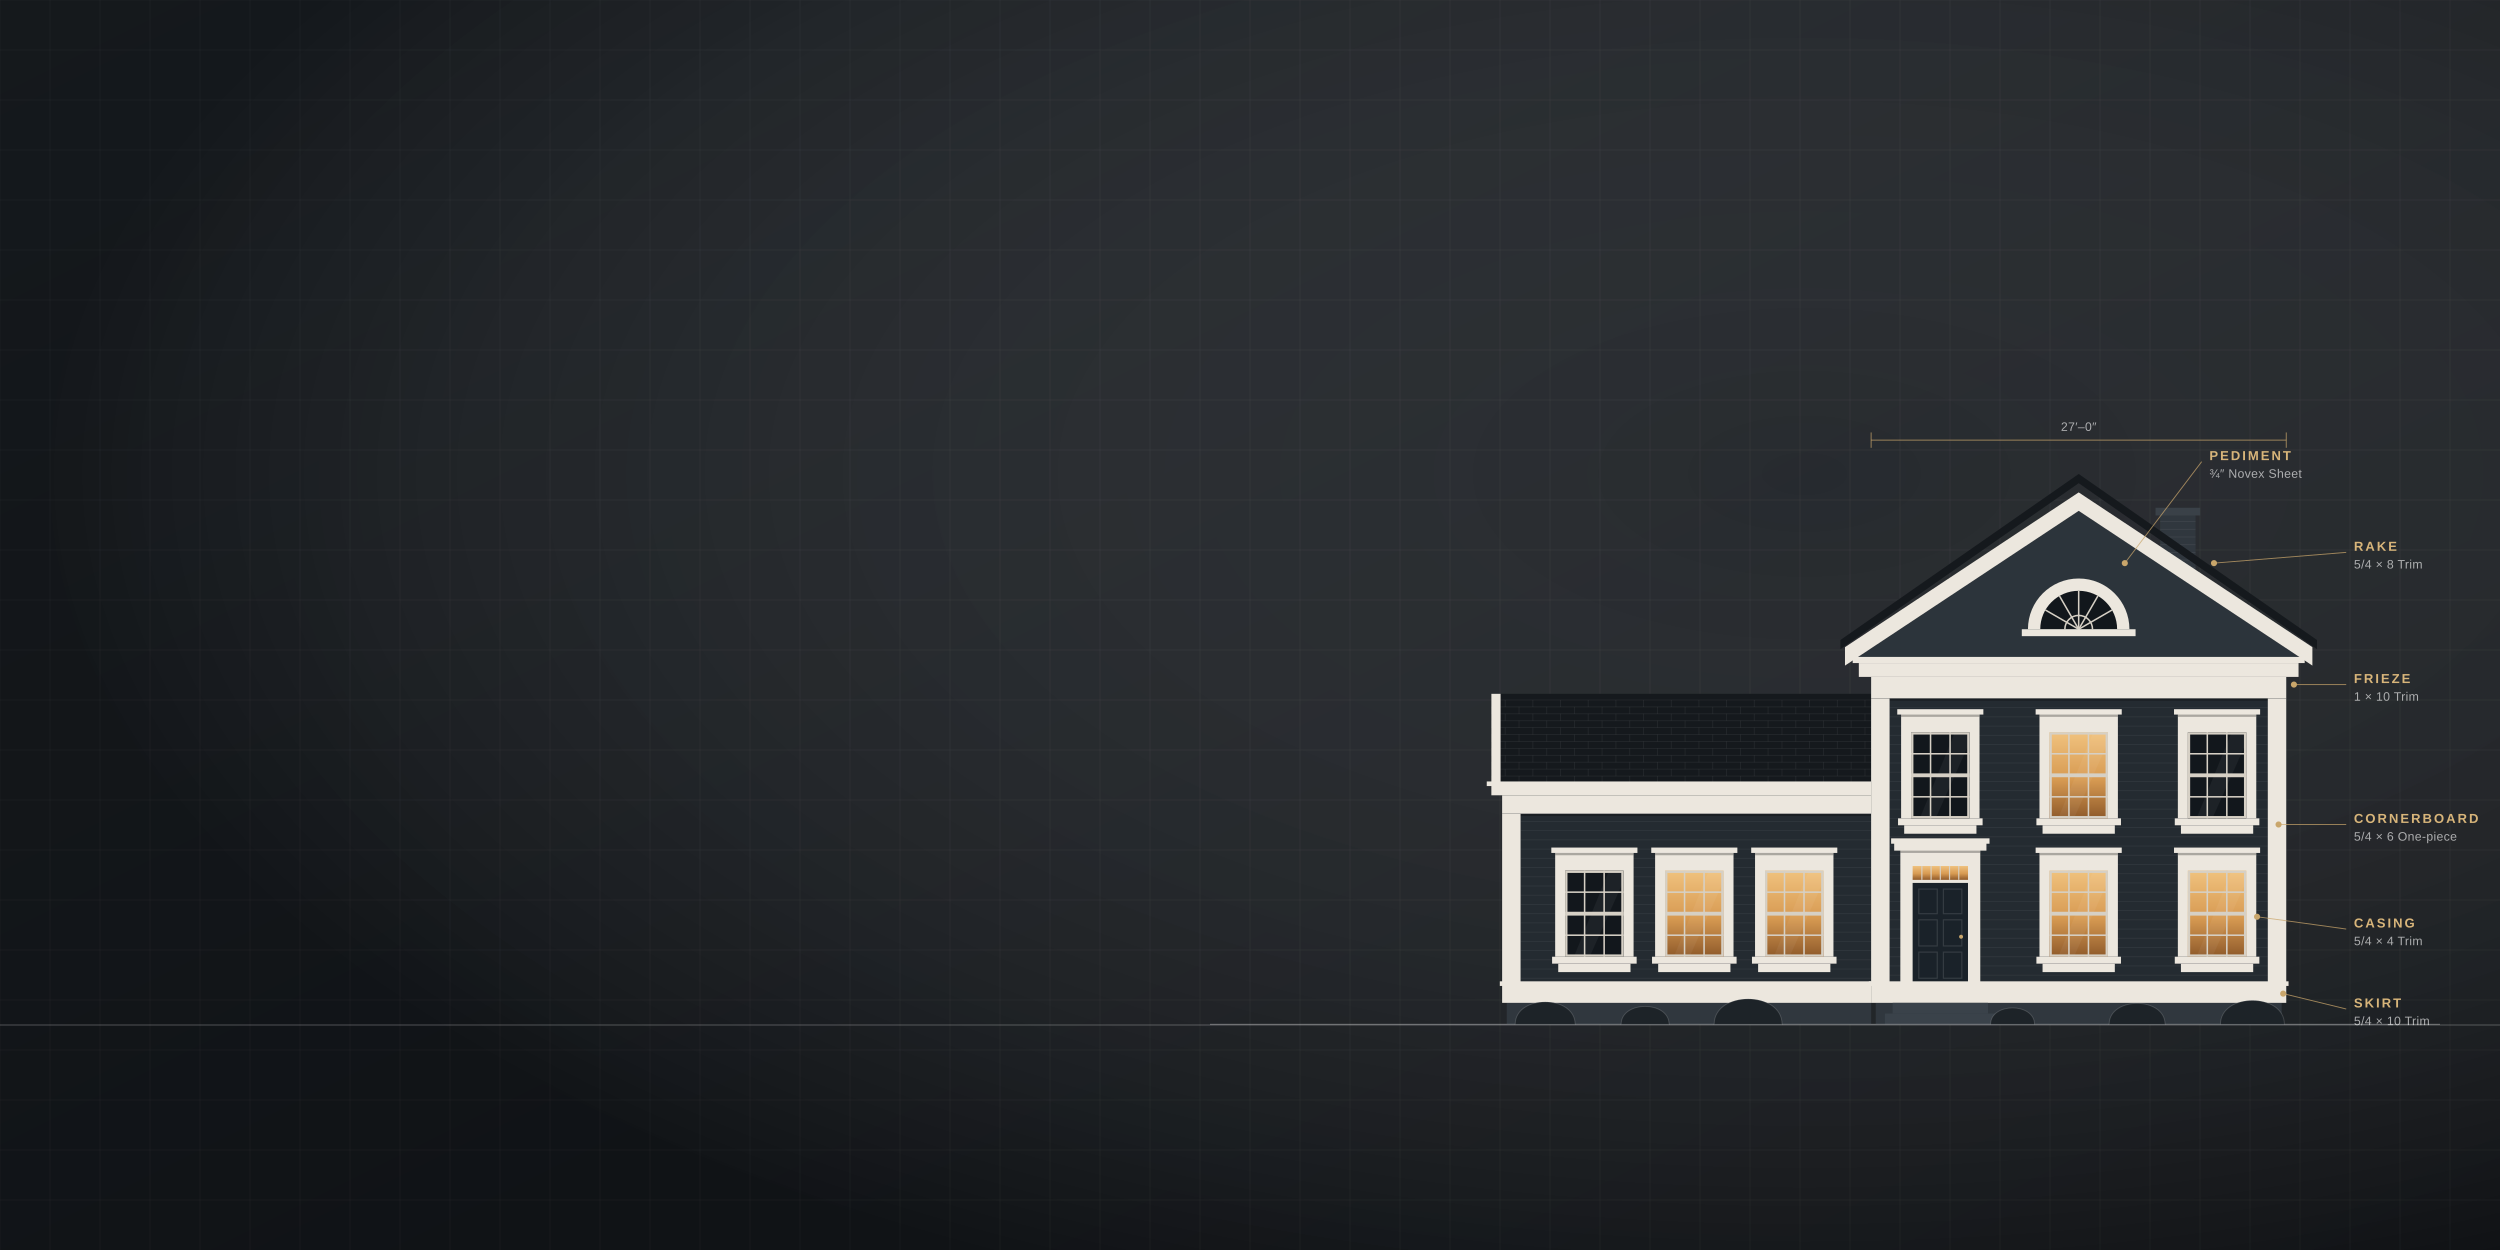
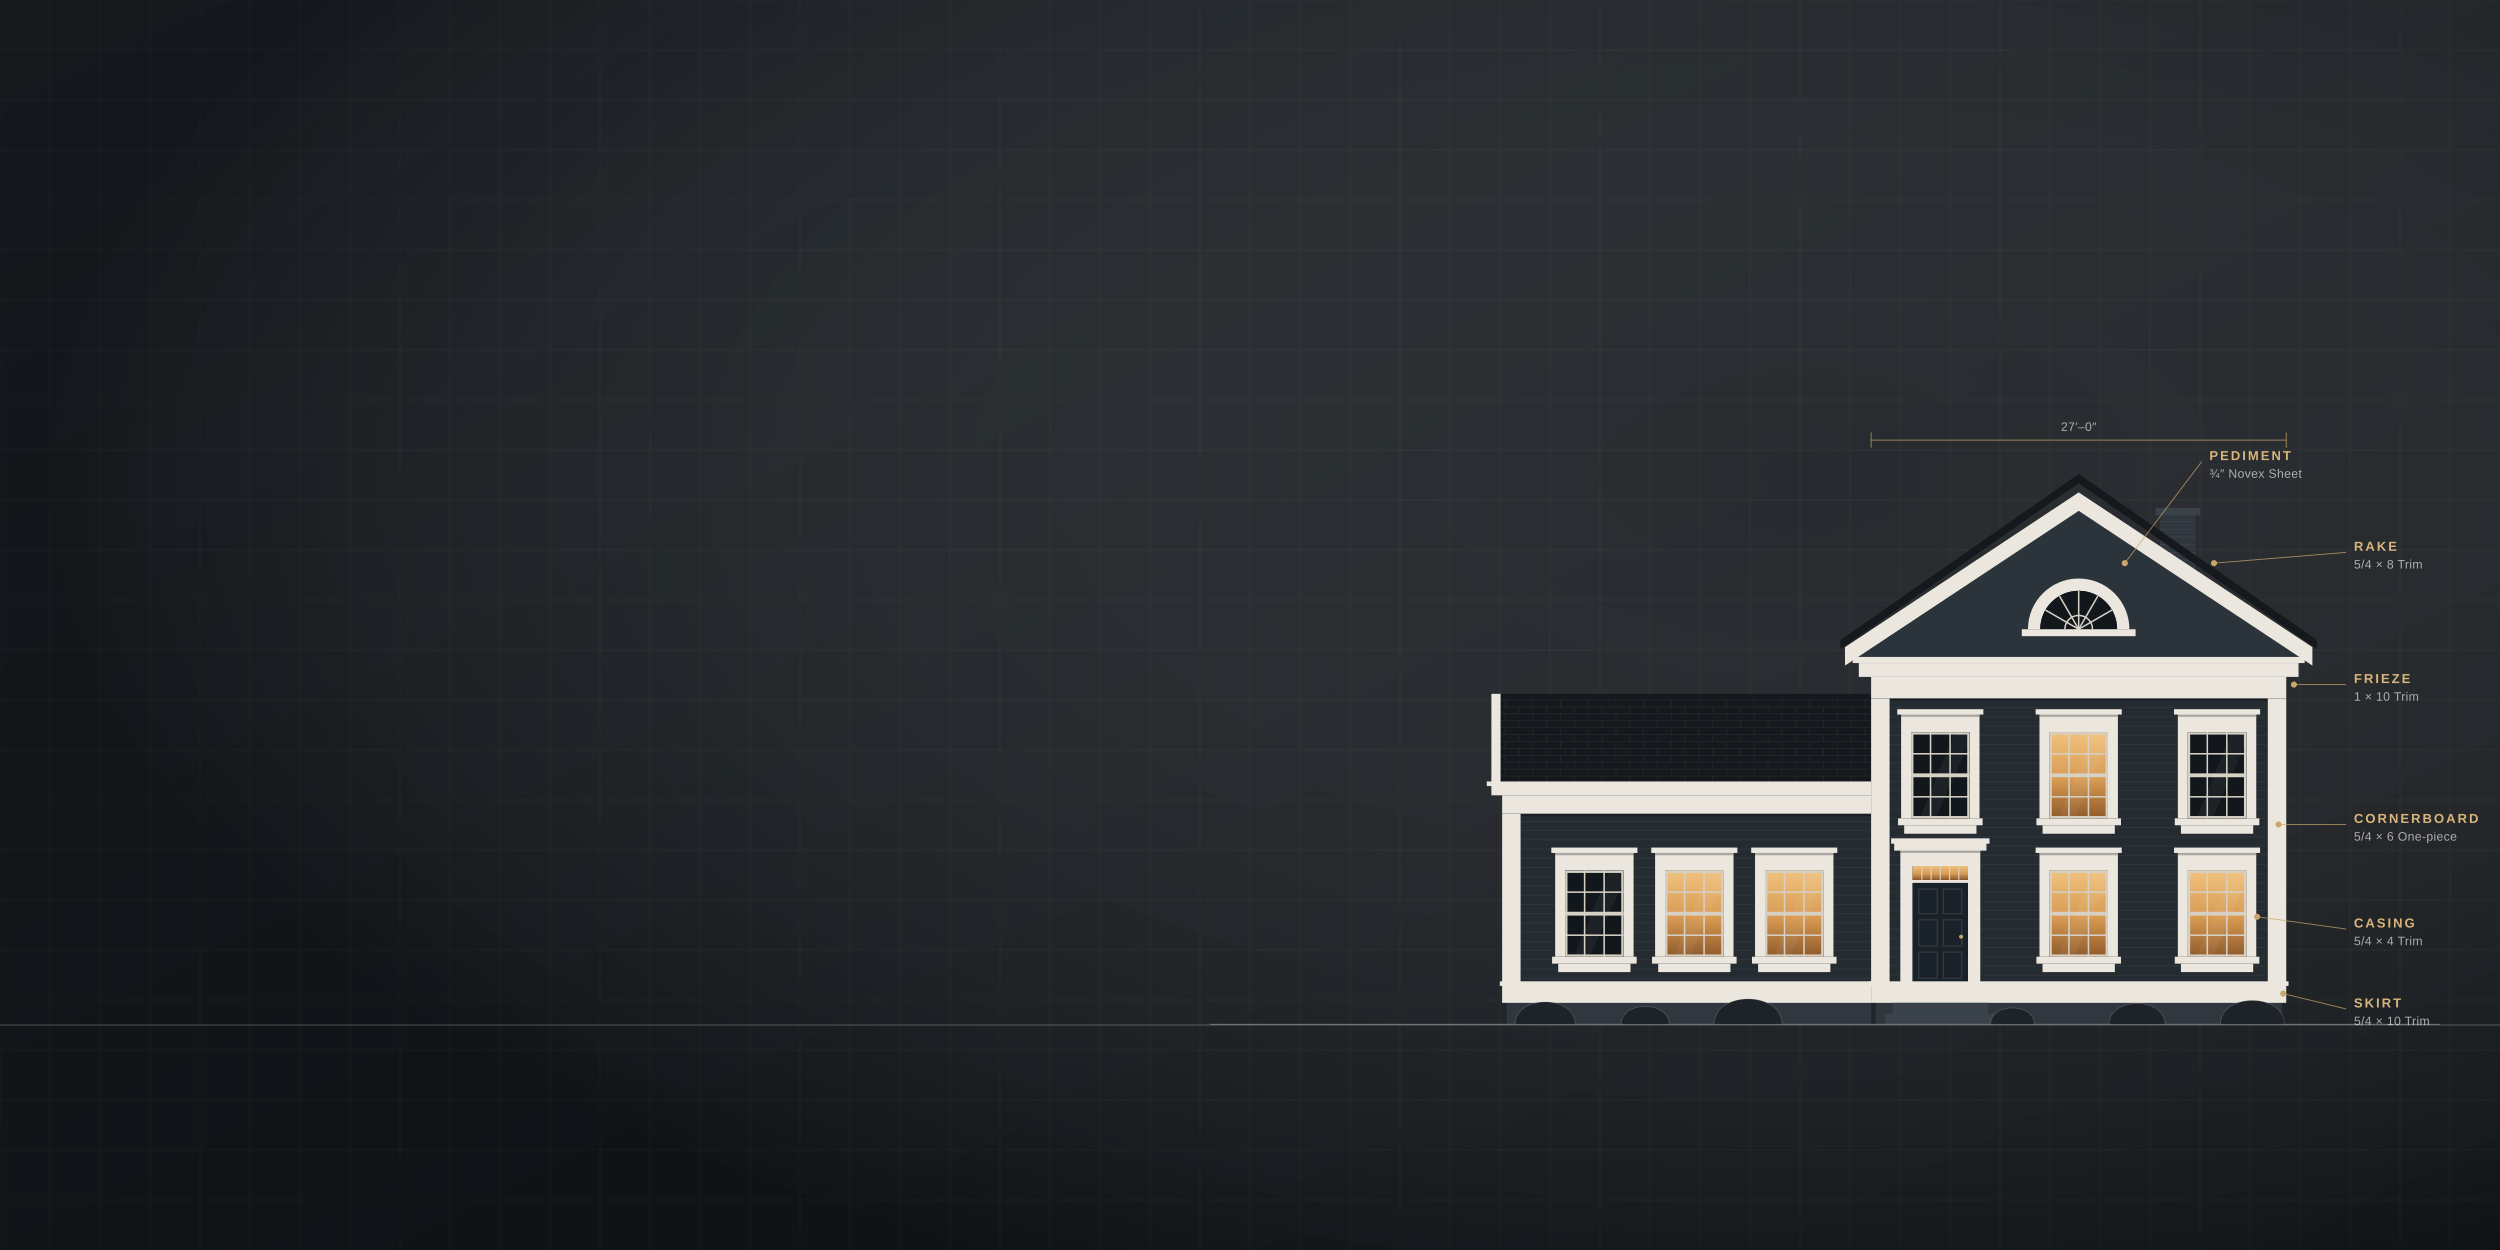
<svg xmlns="http://www.w3.org/2000/svg" width="2000" height="1000" viewBox="0 0 2000 1000" preserveAspectRatio="xMidYMid slice" role="img">
  <style>
.bg{fill:url(#bg)}
.gr{stroke:rgba(255,255,255,.035);stroke-width:1}
.w{fill:#242b31}
.sd{stroke:rgba(255,255,255,.06);stroke-width:1}
.t{fill:#ece7de}
.t-alt{fill:#3a4148}
.sh{fill:#2c343b}
+ .bare{fill:#1a1f24}
.sh-d{fill:rgba(0,0,0,.28)}
.gl{fill:#12171c}
.gl-w{fill:url(#warm)}
.rf-l{fill:rgba(255,255,255,.05)}
.mu{stroke:#d6d0c5}
.rf{fill:#15191d}
.rl{stroke:rgba(255,255,255,.07);stroke-width:1}
.fd{fill:#30373e}
.st{fill:#3a424a}
.dr{fill:#1a2229}
.dr-l{stroke:rgba(255,255,255,.12);stroke-width:1.5}
.brass{fill:#c9a66b}
.gnd{stroke:rgba(255,255,255,.28);stroke-width:1.5}
.shrub{fill:#1d2328;stroke:rgba(255,255,255,.16);stroke-width:1.2}
.tree{stroke:rgba(255,255,255,.09);stroke-width:1.4}
.an-dot{fill:#c9a66b}
.an-ln{stroke:rgba(201,166,107,.75);stroke-width:1.2;fill:none}
.an-t{fill:#d8b57a;font:600 17px 'Helvetica Neue',Arial,sans-serif;letter-spacing:2.6px}
.an-s{fill:rgba(255,255,255,.62);font:400 16px 'Helvetica Neue',Arial,sans-serif;letter-spacing:.4px}
</style>
  <defs>
    <linearGradient id="bg" x1="0" y1="0" x2="1" y2="1">
      <stop offset="0" stop-color="#1c2126" />
      <stop offset="1" stop-color="#121519" />
    </linearGradient>
    <linearGradient id="warm" x1="0" y1="0" x2="0" y2="1">
      <stop offset="0" stop-color="#f0c27e" />
      <stop offset=".55" stop-color="#d79a52" />
      <stop offset="1" stop-color="#8f5a2a" />
    </linearGradient>
    <radialGradient id="vig" cx=".72" cy=".38" r=".7">
      <stop offset="0" stop-color="#ffffff" stop-opacity=".07" />
      <stop offset="1" stop-color="#000" stop-opacity=".25" />
    </radialGradient>
  </defs>
  <rect x="0" y="0" width="2000" height="1000" class="bg" />
  <g>
    <line x1="0" y1="0" x2="0" y2="1000" class="gr" />
    <line x1="40" y1="0" x2="40" y2="1000" class="gr" />
    <line x1="80" y1="0" x2="80" y2="1000" class="gr" />
    <line x1="120" y1="0" x2="120" y2="1000" class="gr" />
    <line x1="160" y1="0" x2="160" y2="1000" class="gr" />
    <line x1="200" y1="0" x2="200" y2="1000" class="gr" />
    <line x1="240" y1="0" x2="240" y2="1000" class="gr" />
    <line x1="280" y1="0" x2="280" y2="1000" class="gr" />
    <line x1="320" y1="0" x2="320" y2="1000" class="gr" />
    <line x1="360" y1="0" x2="360" y2="1000" class="gr" />
    <line x1="400" y1="0" x2="400" y2="1000" class="gr" />
    <line x1="440" y1="0" x2="440" y2="1000" class="gr" />
    <line x1="480" y1="0" x2="480" y2="1000" class="gr" />
    <line x1="520" y1="0" x2="520" y2="1000" class="gr" />
    <line x1="560" y1="0" x2="560" y2="1000" class="gr" />
    <line x1="600" y1="0" x2="600" y2="1000" class="gr" />
    <line x1="640" y1="0" x2="640" y2="1000" class="gr" />
    <line x1="680" y1="0" x2="680" y2="1000" class="gr" />
    <line x1="720" y1="0" x2="720" y2="1000" class="gr" />
    <line x1="760" y1="0" x2="760" y2="1000" class="gr" />
    <line x1="800" y1="0" x2="800" y2="1000" class="gr" />
    <line x1="840" y1="0" x2="840" y2="1000" class="gr" />
    <line x1="880" y1="0" x2="880" y2="1000" class="gr" />
    <line x1="920" y1="0" x2="920" y2="1000" class="gr" />
    <line x1="960" y1="0" x2="960" y2="1000" class="gr" />
    <line x1="1000" y1="0" x2="1000" y2="1000" class="gr" />
    <line x1="1040" y1="0" x2="1040" y2="1000" class="gr" />
    <line x1="1080" y1="0" x2="1080" y2="1000" class="gr" />
    <line x1="1120" y1="0" x2="1120" y2="1000" class="gr" />
    <line x1="1160" y1="0" x2="1160" y2="1000" class="gr" />
    <line x1="1200" y1="0" x2="1200" y2="1000" class="gr" />
    <line x1="1240" y1="0" x2="1240" y2="1000" class="gr" />
    <line x1="1280" y1="0" x2="1280" y2="1000" class="gr" />
    <line x1="1320" y1="0" x2="1320" y2="1000" class="gr" />
    <line x1="1360" y1="0" x2="1360" y2="1000" class="gr" />
    <line x1="1400" y1="0" x2="1400" y2="1000" class="gr" />
    <line x1="1440" y1="0" x2="1440" y2="1000" class="gr" />
    <line x1="1480" y1="0" x2="1480" y2="1000" class="gr" />
    <line x1="1520" y1="0" x2="1520" y2="1000" class="gr" />
    <line x1="1560" y1="0" x2="1560" y2="1000" class="gr" />
    <line x1="1600" y1="0" x2="1600" y2="1000" class="gr" />
    <line x1="1640" y1="0" x2="1640" y2="1000" class="gr" />
    <line x1="1680" y1="0" x2="1680" y2="1000" class="gr" />
    <line x1="1720" y1="0" x2="1720" y2="1000" class="gr" />
    <line x1="1760" y1="0" x2="1760" y2="1000" class="gr" />
    <line x1="1800" y1="0" x2="1800" y2="1000" class="gr" />
    <line x1="1840" y1="0" x2="1840" y2="1000" class="gr" />
    <line x1="1880" y1="0" x2="1880" y2="1000" class="gr" />
    <line x1="1920" y1="0" x2="1920" y2="1000" class="gr" />
    <line x1="1960" y1="0" x2="1960" y2="1000" class="gr" />
    <line x1="0" y1="0" x2="2000" y2="0" class="gr" />
    <line x1="0" y1="40" x2="2000" y2="40" class="gr" />
    <line x1="0" y1="80" x2="2000" y2="80" class="gr" />
    <line x1="0" y1="120" x2="2000" y2="120" class="gr" />
    <line x1="0" y1="160" x2="2000" y2="160" class="gr" />
    <line x1="0" y1="200" x2="2000" y2="200" class="gr" />
    <line x1="0" y1="240" x2="2000" y2="240" class="gr" />
    <line x1="0" y1="280" x2="2000" y2="280" class="gr" />
    <line x1="0" y1="320" x2="2000" y2="320" class="gr" />
    <line x1="0" y1="360" x2="2000" y2="360" class="gr" />
    <line x1="0" y1="400" x2="2000" y2="400" class="gr" />
    <line x1="0" y1="440" x2="2000" y2="440" class="gr" />
    <line x1="0" y1="480" x2="2000" y2="480" class="gr" />
    <line x1="0" y1="520" x2="2000" y2="520" class="gr" />
    <line x1="0" y1="560" x2="2000" y2="560" class="gr" />
    <line x1="0" y1="600" x2="2000" y2="600" class="gr" />
    <line x1="0" y1="640" x2="2000" y2="640" class="gr" />
    <line x1="0" y1="680" x2="2000" y2="680" class="gr" />
    <line x1="0" y1="720" x2="2000" y2="720" class="gr" />
    <line x1="0" y1="760" x2="2000" y2="760" class="gr" />
    <line x1="0" y1="800" x2="2000" y2="800" class="gr" />
    <line x1="0" y1="840" x2="2000" y2="840" class="gr" />
    <line x1="0" y1="880" x2="2000" y2="880" class="gr" />
    <line x1="0" y1="920" x2="2000" y2="920" class="gr" />
    <line x1="0" y1="960" x2="2000" y2="960" class="gr" />
  </g>
  <rect x="0" y="0" width="2000" height="1000" fill="url(#vig)" />
  <line x1="0" y1="820" x2="2000" y2="820" class="gnd" stroke-opacity=".5" />
  <g transform="translate(968 266) scale(0.615)">
    <rect x="366" y="470" width="494" height="116" class="rf" />
    <line x1="366" y1="478" x2="860" y2="478" class="rl" />
    <line x1="384" y1="478" x2="384" y2="487" class="rl" />
    <line x1="420" y1="478" x2="420" y2="487" class="rl" />
    <line x1="456" y1="478" x2="456" y2="487" class="rl" />
    <line x1="492" y1="478" x2="492" y2="487" class="rl" />
    <line x1="528" y1="478" x2="528" y2="487" class="rl" />
    <line x1="564" y1="478" x2="564" y2="487" class="rl" />
    <line x1="600" y1="478" x2="600" y2="487" class="rl" />
    <line x1="636" y1="478" x2="636" y2="487" class="rl" />
    <line x1="672" y1="478" x2="672" y2="487" class="rl" />
    <line x1="708" y1="478" x2="708" y2="487" class="rl" />
    <line x1="744" y1="478" x2="744" y2="487" class="rl" />
    <line x1="780" y1="478" x2="780" y2="487" class="rl" />
    <line x1="816" y1="478" x2="816" y2="487" class="rl" />
    <line x1="852" y1="478" x2="852" y2="487" class="rl" />
    <line x1="366" y1="487" x2="860" y2="487" class="rl" />
    <line x1="366" y1="487" x2="366" y2="496" class="rl" />
    <line x1="402" y1="487" x2="402" y2="496" class="rl" />
    <line x1="438" y1="487" x2="438" y2="496" class="rl" />
    <line x1="474" y1="487" x2="474" y2="496" class="rl" />
    <line x1="510" y1="487" x2="510" y2="496" class="rl" />
    <line x1="546" y1="487" x2="546" y2="496" class="rl" />
    <line x1="582" y1="487" x2="582" y2="496" class="rl" />
    <line x1="618" y1="487" x2="618" y2="496" class="rl" />
    <line x1="654" y1="487" x2="654" y2="496" class="rl" />
    <line x1="690" y1="487" x2="690" y2="496" class="rl" />
    <line x1="726" y1="487" x2="726" y2="496" class="rl" />
    <line x1="762" y1="487" x2="762" y2="496" class="rl" />
    <line x1="798" y1="487" x2="798" y2="496" class="rl" />
    <line x1="834" y1="487" x2="834" y2="496" class="rl" />
    <line x1="366" y1="496" x2="860" y2="496" class="rl" />
    <line x1="384" y1="496" x2="384" y2="505" class="rl" />
    <line x1="420" y1="496" x2="420" y2="505" class="rl" />
    <line x1="456" y1="496" x2="456" y2="505" class="rl" />
    <line x1="492" y1="496" x2="492" y2="505" class="rl" />
    <line x1="528" y1="496" x2="528" y2="505" class="rl" />
    <line x1="564" y1="496" x2="564" y2="505" class="rl" />
    <line x1="600" y1="496" x2="600" y2="505" class="rl" />
    <line x1="636" y1="496" x2="636" y2="505" class="rl" />
    <line x1="672" y1="496" x2="672" y2="505" class="rl" />
    <line x1="708" y1="496" x2="708" y2="505" class="rl" />
    <line x1="744" y1="496" x2="744" y2="505" class="rl" />
    <line x1="780" y1="496" x2="780" y2="505" class="rl" />
    <line x1="816" y1="496" x2="816" y2="505" class="rl" />
    <line x1="852" y1="496" x2="852" y2="505" class="rl" />
    <line x1="366" y1="505" x2="860" y2="505" class="rl" />
    <line x1="366" y1="505" x2="366" y2="514" class="rl" />
    <line x1="402" y1="505" x2="402" y2="514" class="rl" />
    <line x1="438" y1="505" x2="438" y2="514" class="rl" />
    <line x1="474" y1="505" x2="474" y2="514" class="rl" />
    <line x1="510" y1="505" x2="510" y2="514" class="rl" />
    <line x1="546" y1="505" x2="546" y2="514" class="rl" />
    <line x1="582" y1="505" x2="582" y2="514" class="rl" />
    <line x1="618" y1="505" x2="618" y2="514" class="rl" />
    <line x1="654" y1="505" x2="654" y2="514" class="rl" />
    <line x1="690" y1="505" x2="690" y2="514" class="rl" />
    <line x1="726" y1="505" x2="726" y2="514" class="rl" />
    <line x1="762" y1="505" x2="762" y2="514" class="rl" />
    <line x1="798" y1="505" x2="798" y2="514" class="rl" />
    <line x1="834" y1="505" x2="834" y2="514" class="rl" />
    <line x1="366" y1="514" x2="860" y2="514" class="rl" />
    <line x1="384" y1="514" x2="384" y2="523" class="rl" />
    <line x1="420" y1="514" x2="420" y2="523" class="rl" />
    <line x1="456" y1="514" x2="456" y2="523" class="rl" />
    <line x1="492" y1="514" x2="492" y2="523" class="rl" />
    <line x1="528" y1="514" x2="528" y2="523" class="rl" />
    <line x1="564" y1="514" x2="564" y2="523" class="rl" />
    <line x1="600" y1="514" x2="600" y2="523" class="rl" />
    <line x1="636" y1="514" x2="636" y2="523" class="rl" />
    <line x1="672" y1="514" x2="672" y2="523" class="rl" />
    <line x1="708" y1="514" x2="708" y2="523" class="rl" />
    <line x1="744" y1="514" x2="744" y2="523" class="rl" />
    <line x1="780" y1="514" x2="780" y2="523" class="rl" />
    <line x1="816" y1="514" x2="816" y2="523" class="rl" />
    <line x1="852" y1="514" x2="852" y2="523" class="rl" />
    <line x1="366" y1="523" x2="860" y2="523" class="rl" />
    <line x1="366" y1="523" x2="366" y2="532" class="rl" />
    <line x1="402" y1="523" x2="402" y2="532" class="rl" />
    <line x1="438" y1="523" x2="438" y2="532" class="rl" />
    <line x1="474" y1="523" x2="474" y2="532" class="rl" />
    <line x1="510" y1="523" x2="510" y2="532" class="rl" />
    <line x1="546" y1="523" x2="546" y2="532" class="rl" />
    <line x1="582" y1="523" x2="582" y2="532" class="rl" />
    <line x1="618" y1="523" x2="618" y2="532" class="rl" />
    <line x1="654" y1="523" x2="654" y2="532" class="rl" />
    <line x1="690" y1="523" x2="690" y2="532" class="rl" />
    <line x1="726" y1="523" x2="726" y2="532" class="rl" />
    <line x1="762" y1="523" x2="762" y2="532" class="rl" />
    <line x1="798" y1="523" x2="798" y2="532" class="rl" />
    <line x1="834" y1="523" x2="834" y2="532" class="rl" />
    <line x1="366" y1="532" x2="860" y2="532" class="rl" />
    <line x1="384" y1="532" x2="384" y2="541" class="rl" />
    <line x1="420" y1="532" x2="420" y2="541" class="rl" />
    <line x1="456" y1="532" x2="456" y2="541" class="rl" />
    <line x1="492" y1="532" x2="492" y2="541" class="rl" />
    <line x1="528" y1="532" x2="528" y2="541" class="rl" />
    <line x1="564" y1="532" x2="564" y2="541" class="rl" />
    <line x1="600" y1="532" x2="600" y2="541" class="rl" />
    <line x1="636" y1="532" x2="636" y2="541" class="rl" />
    <line x1="672" y1="532" x2="672" y2="541" class="rl" />
    <line x1="708" y1="532" x2="708" y2="541" class="rl" />
    <line x1="744" y1="532" x2="744" y2="541" class="rl" />
    <line x1="780" y1="532" x2="780" y2="541" class="rl" />
    <line x1="816" y1="532" x2="816" y2="541" class="rl" />
    <line x1="852" y1="532" x2="852" y2="541" class="rl" />
    <line x1="366" y1="541" x2="860" y2="541" class="rl" />
    <line x1="366" y1="541" x2="366" y2="550" class="rl" />
    <line x1="402" y1="541" x2="402" y2="550" class="rl" />
    <line x1="438" y1="541" x2="438" y2="550" class="rl" />
    <line x1="474" y1="541" x2="474" y2="550" class="rl" />
    <line x1="510" y1="541" x2="510" y2="550" class="rl" />
    <line x1="546" y1="541" x2="546" y2="550" class="rl" />
    <line x1="582" y1="541" x2="582" y2="550" class="rl" />
    <line x1="618" y1="541" x2="618" y2="550" class="rl" />
    <line x1="654" y1="541" x2="654" y2="550" class="rl" />
    <line x1="690" y1="541" x2="690" y2="550" class="rl" />
    <line x1="726" y1="541" x2="726" y2="550" class="rl" />
    <line x1="762" y1="541" x2="762" y2="550" class="rl" />
    <line x1="798" y1="541" x2="798" y2="550" class="rl" />
    <line x1="834" y1="541" x2="834" y2="550" class="rl" />
    <line x1="366" y1="550" x2="860" y2="550" class="rl" />
    <line x1="384" y1="550" x2="384" y2="559" class="rl" />
    <line x1="420" y1="550" x2="420" y2="559" class="rl" />
    <line x1="456" y1="550" x2="456" y2="559" class="rl" />
    <line x1="492" y1="550" x2="492" y2="559" class="rl" />
    <line x1="528" y1="550" x2="528" y2="559" class="rl" />
    <line x1="564" y1="550" x2="564" y2="559" class="rl" />
    <line x1="600" y1="550" x2="600" y2="559" class="rl" />
    <line x1="636" y1="550" x2="636" y2="559" class="rl" />
    <line x1="672" y1="550" x2="672" y2="559" class="rl" />
    <line x1="708" y1="550" x2="708" y2="559" class="rl" />
    <line x1="744" y1="550" x2="744" y2="559" class="rl" />
    <line x1="780" y1="550" x2="780" y2="559" class="rl" />
    <line x1="816" y1="550" x2="816" y2="559" class="rl" />
    <line x1="852" y1="550" x2="852" y2="559" class="rl" />
    <line x1="366" y1="559" x2="860" y2="559" class="rl" />
    <line x1="366" y1="559" x2="366" y2="568" class="rl" />
    <line x1="402" y1="559" x2="402" y2="568" class="rl" />
    <line x1="438" y1="559" x2="438" y2="568" class="rl" />
    <line x1="474" y1="559" x2="474" y2="568" class="rl" />
    <line x1="510" y1="559" x2="510" y2="568" class="rl" />
    <line x1="546" y1="559" x2="546" y2="568" class="rl" />
    <line x1="582" y1="559" x2="582" y2="568" class="rl" />
    <line x1="618" y1="559" x2="618" y2="568" class="rl" />
    <line x1="654" y1="559" x2="654" y2="568" class="rl" />
    <line x1="690" y1="559" x2="690" y2="568" class="rl" />
    <line x1="726" y1="559" x2="726" y2="568" class="rl" />
    <line x1="762" y1="559" x2="762" y2="568" class="rl" />
    <line x1="798" y1="559" x2="798" y2="568" class="rl" />
    <line x1="834" y1="559" x2="834" y2="568" class="rl" />
    <line x1="366" y1="568" x2="860" y2="568" class="rl" />
    <line x1="384" y1="568" x2="384" y2="577" class="rl" />
    <line x1="420" y1="568" x2="420" y2="577" class="rl" />
    <line x1="456" y1="568" x2="456" y2="577" class="rl" />
    <line x1="492" y1="568" x2="492" y2="577" class="rl" />
    <line x1="528" y1="568" x2="528" y2="577" class="rl" />
    <line x1="564" y1="568" x2="564" y2="577" class="rl" />
    <line x1="600" y1="568" x2="600" y2="577" class="rl" />
    <line x1="636" y1="568" x2="636" y2="577" class="rl" />
    <line x1="672" y1="568" x2="672" y2="577" class="rl" />
    <line x1="708" y1="568" x2="708" y2="577" class="rl" />
    <line x1="744" y1="568" x2="744" y2="577" class="rl" />
    <line x1="780" y1="568" x2="780" y2="577" class="rl" />
    <line x1="816" y1="568" x2="816" y2="577" class="rl" />
    <line x1="852" y1="568" x2="852" y2="577" class="rl" />
    <line x1="366" y1="577" x2="860" y2="577" class="rl" />
    <line x1="366" y1="577" x2="366" y2="586" class="rl" />
    <line x1="402" y1="577" x2="402" y2="586" class="rl" />
    <line x1="438" y1="577" x2="438" y2="586" class="rl" />
    <line x1="474" y1="577" x2="474" y2="586" class="rl" />
    <line x1="510" y1="577" x2="510" y2="586" class="rl" />
    <line x1="546" y1="577" x2="546" y2="586" class="rl" />
    <line x1="582" y1="577" x2="582" y2="586" class="rl" />
    <line x1="618" y1="577" x2="618" y2="586" class="rl" />
    <line x1="654" y1="577" x2="654" y2="586" class="rl" />
    <line x1="690" y1="577" x2="690" y2="586" class="rl" />
    <line x1="726" y1="577" x2="726" y2="586" class="rl" />
    <line x1="762" y1="577" x2="762" y2="586" class="rl" />
    <line x1="798" y1="577" x2="798" y2="586" class="rl" />
    <line x1="834" y1="577" x2="834" y2="586" class="rl" />
    <rect x="366" y="470" width="12" height="118" class="t" data-part="rake" />
    <rect x="380" y="600" width="480" height="248" class="w" />
    <line x1="404" y1="636" x2="860" y2="636" class="sd" />
    <line x1="404" y1="648" x2="860" y2="648" class="sd" />
    <line x1="404" y1="660" x2="860" y2="660" class="sd" />
    <line x1="404" y1="672" x2="860" y2="672" class="sd" />
    <line x1="404" y1="684" x2="860" y2="684" class="sd" />
    <line x1="404" y1="696" x2="860" y2="696" class="sd" />
    <line x1="404" y1="708" x2="860" y2="708" class="sd" />
    <line x1="404" y1="720" x2="860" y2="720" class="sd" />
    <line x1="404" y1="732" x2="860" y2="732" class="sd" />
    <line x1="404" y1="744" x2="860" y2="744" class="sd" />
    <line x1="404" y1="756" x2="860" y2="756" class="sd" />
    <line x1="404" y1="768" x2="860" y2="768" class="sd" />
    <line x1="404" y1="780" x2="860" y2="780" class="sd" />
    <line x1="404" y1="792" x2="860" y2="792" class="sd" />
    <line x1="404" y1="804" x2="860" y2="804" class="sd" />
    <line x1="404" y1="816" x2="860" y2="816" class="sd" />
    <line x1="404" y1="828" x2="860" y2="828" class="sd" />
    <line x1="404" y1="840" x2="860" y2="840" class="sd" />
    <rect x="360" y="584" width="500" height="6" class="t" data-part="frieze" />
    <rect x="366" y="589" width="494" height="13" class="t" data-part="frieze" />
    <rect x="380" y="602" width="480" height="24" class="t" data-part="frieze" />
    <rect x="380" y="626" width="480" height="3" class="sh-d" />
    <rect x="380" y="626" width="24" height="222" class="t" data-part="corners" />
-     <rect x="449" y="676" width="102" height="136" class="t" data-part="casings" />
+     <path d="M449.0,676h102v136h-102Z M462.0,700v112h76v-112Z" class="t" fill-rule="evenodd" data-part="casings" />
    <rect x="444" y="670" width="112" height="7" class="t" data-part="casings" />
    <rect x="445" y="812" width="110" height="9" class="t" data-part="casings" />
    <rect x="453" y="821" width="94" height="11" class="t" data-part="casings" />
    <rect x="449" y="677" width="102" height="3" class="sh-d" />
    <rect x="462" y="700" width="76" height="112" class="gl" />
    <polygon points="473.4,812 519,700 538,700 538,713.4 493.9,812" class="rf-l" />
    <rect x="463.5" y="701.5" width="73" height="109" class="mu" fill="none" stroke-width="3" />
    <line x1="462" y1="756" x2="538" y2="756" class="mu" stroke-width="5" />
    <line x1="487.3" y1="700" x2="487.3" y2="812" class="mu" stroke-width="2" />
    <line x1="512.7" y1="700" x2="512.7" y2="812" class="mu" stroke-width="2" />
    <line x1="462" y1="728" x2="538" y2="728" class="mu" stroke-width="2" />
    <line x1="462" y1="784" x2="538" y2="784" class="mu" stroke-width="2" />
-     <rect x="579" y="676" width="102" height="136" class="t" data-part="casings" />
+     <path d="M579.0,676h102v136h-102Z M592.0,700v112h76v-112Z" class="t" fill-rule="evenodd" data-part="casings" />
    <rect x="574" y="670" width="112" height="7" class="t" data-part="casings" />
    <rect x="575" y="812" width="110" height="9" class="t" data-part="casings" />
    <rect x="583" y="821" width="94" height="11" class="t" data-part="casings" />
    <rect x="579" y="677" width="102" height="3" class="sh-d" />
    <rect x="592" y="700" width="76" height="112" class="gl-w" />
    <polygon points="603.4,812 649,700 668,700 668,713.4 623.9,812" class="rf-l" />
    <rect x="593.5" y="701.5" width="73" height="109" class="mu" fill="none" stroke-width="3" />
    <line x1="592" y1="756" x2="668" y2="756" class="mu" stroke-width="5" />
    <line x1="617.3" y1="700" x2="617.3" y2="812" class="mu" stroke-width="2" />
    <line x1="642.7" y1="700" x2="642.7" y2="812" class="mu" stroke-width="2" />
    <line x1="592" y1="728" x2="668" y2="728" class="mu" stroke-width="2" />
    <line x1="592" y1="784" x2="668" y2="784" class="mu" stroke-width="2" />
-     <rect x="709" y="676" width="102" height="136" class="t" data-part="casings" />
+     <path d="M709.0,676h102v136h-102Z M722.0,700v112h76v-112Z" class="t" fill-rule="evenodd" data-part="casings" />
    <rect x="704" y="670" width="112" height="7" class="t" data-part="casings" />
    <rect x="705" y="812" width="110" height="9" class="t" data-part="casings" />
    <rect x="713" y="821" width="94" height="11" class="t" data-part="casings" />
    <rect x="709" y="677" width="102" height="3" class="sh-d" />
    <rect x="722" y="700" width="76" height="112" class="gl-w" />
    <polygon points="733.4,812 779,700 798,700 798,713.4 753.9,812" class="rf-l" />
    <rect x="723.5" y="701.5" width="73" height="109" class="mu" fill="none" stroke-width="3" />
    <line x1="722" y1="756" x2="798" y2="756" class="mu" stroke-width="5" />
    <line x1="747.3" y1="700" x2="747.3" y2="812" class="mu" stroke-width="2" />
    <line x1="772.7" y1="700" x2="772.7" y2="812" class="mu" stroke-width="2" />
    <line x1="722" y1="728" x2="798" y2="728" class="mu" stroke-width="2" />
    <line x1="722" y1="784" x2="798" y2="784" class="mu" stroke-width="2" />
    <rect x="386" y="872" width="474" height="28" class="fd" />
    <rect x="380" y="848" width="480" height="24" class="t" data-part="skirt" />
    <rect x="377" y="844" width="483" height="6" class="t" data-part="skirt" />
    <rect x="1236" y="236" width="46" height="90" class="fd" />
    <line x1="1236" y1="246" x2="1282" y2="246" class="rl" />
    <line x1="1236" y1="256" x2="1282" y2="256" class="rl" />
    <line x1="1236" y1="266" x2="1282" y2="266" class="rl" />
    <line x1="1236" y1="276" x2="1282" y2="276" class="rl" />
    <line x1="1236" y1="286" x2="1282" y2="286" class="rl" />
    <line x1="1236" y1="296" x2="1282" y2="296" class="rl" />
    <line x1="1236" y1="306" x2="1282" y2="306" class="rl" />
    <line x1="1236" y1="316" x2="1282" y2="316" class="rl" />
    <rect x="1230" y="228" width="58" height="10" class="t-alt" />
    <polygon points="820,412 1130,196 1440,412 1440,400 1130,184 820,400" class="rf" />
    <rect x="860" y="448" width="540" height="400" class="w" />
    <line x1="884" y1="488" x2="1376" y2="488" class="sd" />
    <line x1="884" y1="500" x2="1376" y2="500" class="sd" />
    <line x1="884" y1="512" x2="1376" y2="512" class="sd" />
    <line x1="884" y1="524" x2="1376" y2="524" class="sd" />
    <line x1="884" y1="536" x2="1376" y2="536" class="sd" />
    <line x1="884" y1="548" x2="1376" y2="548" class="sd" />
    <line x1="884" y1="560" x2="1376" y2="560" class="sd" />
    <line x1="884" y1="572" x2="1376" y2="572" class="sd" />
    <line x1="884" y1="584" x2="1376" y2="584" class="sd" />
    <line x1="884" y1="596" x2="1376" y2="596" class="sd" />
    <line x1="884" y1="608" x2="1376" y2="608" class="sd" />
    <line x1="884" y1="620" x2="1376" y2="620" class="sd" />
    <line x1="884" y1="632" x2="1376" y2="632" class="sd" />
    <line x1="884" y1="644" x2="1376" y2="644" class="sd" />
    <line x1="884" y1="656" x2="1376" y2="656" class="sd" />
    <line x1="884" y1="668" x2="1376" y2="668" class="sd" />
    <line x1="884" y1="680" x2="1376" y2="680" class="sd" />
    <line x1="884" y1="692" x2="1376" y2="692" class="sd" />
    <line x1="884" y1="704" x2="1376" y2="704" class="sd" />
    <line x1="884" y1="716" x2="1376" y2="716" class="sd" />
    <line x1="884" y1="728" x2="1376" y2="728" class="sd" />
    <line x1="884" y1="740" x2="1376" y2="740" class="sd" />
    <line x1="884" y1="752" x2="1376" y2="752" class="sd" />
    <line x1="884" y1="764" x2="1376" y2="764" class="sd" />
    <line x1="884" y1="776" x2="1376" y2="776" class="sd" />
    <line x1="884" y1="788" x2="1376" y2="788" class="sd" />
    <line x1="884" y1="800" x2="1376" y2="800" class="sd" />
    <line x1="884" y1="812" x2="1376" y2="812" class="sd" />
    <line x1="884" y1="824" x2="1376" y2="824" class="sd" />
    <line x1="884" y1="836" x2="1376" y2="836" class="sd" />
-     <polygon points="840,424 1130,232 1420,424" class="sh" data-part="sheets" />
-     <path d="M1064,386 A66,66 0 0 1 1196,386 Z" class="t" data-part="casings" />
+     <polygon points="840,424 1130,232 1420,424" class="bare" />
+     <path d="M840,424 L1130,232 L1420,424Z M1064,386 A66,66 0 0 1 1196,386Z" class="sh" fill-rule="evenodd" data-part="sheets" />
+     <path d="M1064,386 A66,66 0 0 1 1196,386 Z M1080,386 A50,50 0 0 1 1180,386 Z" class="t" fill-rule="evenodd" data-part="casings" />
    <path d="M1080,386 A50,50 0 0 1 1180,386 Z" class="gl" />
    <line x1="1130" y1="386" x2="1086.7" y2="361" class="mu" stroke-width="2" />
    <line x1="1130" y1="386" x2="1105" y2="342.7" class="mu" stroke-width="2" />
    <line x1="1130" y1="386" x2="1130" y2="336" class="mu" stroke-width="2" />
    <line x1="1130" y1="386" x2="1155" y2="342.7" class="mu" stroke-width="2" />
    <line x1="1130" y1="386" x2="1173.3" y2="361" class="mu" stroke-width="2" />
    <path d="M1112,386 A18,18 0 0 1 1148,386" class="mu" fill="none" stroke-width="2" />
    <rect x="1056" y="386" width="148" height="9" class="t" data-part="casings" />
    <polygon points="826,433.3 1130,232 1434,433.3 1434,409.3 1130,208 826,409.3" class="t" data-part="rake" />
    <rect x="836" y="422" width="588" height="8" class="t" data-part="frieze" />
    <rect x="844" y="430" width="572" height="18" class="t" data-part="frieze" />
    <rect x="860" y="448" width="540" height="28" class="t" data-part="frieze" />
    <rect x="860" y="476" width="540" height="3" class="sh-d" />
    <rect x="860" y="476" width="24" height="372" class="t" data-part="corners" />
    <rect x="1376" y="476" width="24" height="372" class="t" data-part="corners" />
-     <rect x="899" y="496" width="102" height="136" class="t" data-part="casings" />
+     <path d="M899.0,496h102v136h-102Z M912.0,520v112h76v-112Z" class="t" fill-rule="evenodd" data-part="casings" />
    <rect x="894" y="490" width="112" height="7" class="t" data-part="casings" />
    <rect x="895" y="632" width="110" height="9" class="t" data-part="casings" />
    <rect x="903" y="641" width="94" height="11" class="t" data-part="casings" />
    <rect x="899" y="497" width="102" height="3" class="sh-d" />
    <rect x="912" y="520" width="76" height="112" class="gl" />
    <polygon points="923.4,632 969,520 988,520 988,533.4 943.9,632" class="rf-l" />
    <rect x="913.5" y="521.5" width="73" height="109" class="mu" fill="none" stroke-width="3" />
    <line x1="912" y1="576" x2="988" y2="576" class="mu" stroke-width="5" />
    <line x1="937.3" y1="520" x2="937.3" y2="632" class="mu" stroke-width="2" />
    <line x1="962.7" y1="520" x2="962.7" y2="632" class="mu" stroke-width="2" />
    <line x1="912" y1="548" x2="988" y2="548" class="mu" stroke-width="2" />
    <line x1="912" y1="604" x2="988" y2="604" class="mu" stroke-width="2" />
-     <rect x="1079" y="496" width="102" height="136" class="t" data-part="casings" />
+     <path d="M1079.0,496h102v136h-102Z M1092.0,520v112h76v-112Z" class="t" fill-rule="evenodd" data-part="casings" />
    <rect x="1074" y="490" width="112" height="7" class="t" data-part="casings" />
    <rect x="1075" y="632" width="110" height="9" class="t" data-part="casings" />
    <rect x="1083" y="641" width="94" height="11" class="t" data-part="casings" />
    <rect x="1079" y="497" width="102" height="3" class="sh-d" />
    <rect x="1092" y="520" width="76" height="112" class="gl-w" />
    <polygon points="1103.4,632 1149,520 1168,520 1168,533.4 1123.9,632" class="rf-l" />
    <rect x="1093.5" y="521.5" width="73" height="109" class="mu" fill="none" stroke-width="3" />
    <line x1="1092" y1="576" x2="1168" y2="576" class="mu" stroke-width="5" />
    <line x1="1117.3" y1="520" x2="1117.3" y2="632" class="mu" stroke-width="2" />
    <line x1="1142.7" y1="520" x2="1142.7" y2="632" class="mu" stroke-width="2" />
    <line x1="1092" y1="548" x2="1168" y2="548" class="mu" stroke-width="2" />
    <line x1="1092" y1="604" x2="1168" y2="604" class="mu" stroke-width="2" />
-     <rect x="1259" y="496" width="102" height="136" class="t" data-part="casings" />
+     <path d="M1259.0,496h102v136h-102Z M1272.0,520v112h76v-112Z" class="t" fill-rule="evenodd" data-part="casings" />
    <rect x="1254" y="490" width="112" height="7" class="t" data-part="casings" />
    <rect x="1255" y="632" width="110" height="9" class="t" data-part="casings" />
    <rect x="1263" y="641" width="94" height="11" class="t" data-part="casings" />
    <rect x="1259" y="497" width="102" height="3" class="sh-d" />
    <rect x="1272" y="520" width="76" height="112" class="gl" />
    <polygon points="1283.4,632 1329,520 1348,520 1348,533.4 1303.9,632" class="rf-l" />
    <rect x="1273.5" y="521.5" width="73" height="109" class="mu" fill="none" stroke-width="3" />
    <line x1="1272" y1="576" x2="1348" y2="576" class="mu" stroke-width="5" />
    <line x1="1297.3" y1="520" x2="1297.3" y2="632" class="mu" stroke-width="2" />
    <line x1="1322.7" y1="520" x2="1322.7" y2="632" class="mu" stroke-width="2" />
    <line x1="1272" y1="548" x2="1348" y2="548" class="mu" stroke-width="2" />
    <line x1="1272" y1="604" x2="1348" y2="604" class="mu" stroke-width="2" />
-     <rect x="1079" y="676" width="102" height="136" class="t" data-part="casings" />
+     <path d="M1079.0,676h102v136h-102Z M1092.0,700v112h76v-112Z" class="t" fill-rule="evenodd" data-part="casings" />
    <rect x="1074" y="670" width="112" height="7" class="t" data-part="casings" />
    <rect x="1075" y="812" width="110" height="9" class="t" data-part="casings" />
    <rect x="1083" y="821" width="94" height="11" class="t" data-part="casings" />
    <rect x="1079" y="677" width="102" height="3" class="sh-d" />
    <rect x="1092" y="700" width="76" height="112" class="gl-w" />
    <polygon points="1103.4,812 1149,700 1168,700 1168,713.4 1123.9,812" class="rf-l" />
    <rect x="1093.5" y="701.5" width="73" height="109" class="mu" fill="none" stroke-width="3" />
    <line x1="1092" y1="756" x2="1168" y2="756" class="mu" stroke-width="5" />
    <line x1="1117.3" y1="700" x2="1117.3" y2="812" class="mu" stroke-width="2" />
    <line x1="1142.7" y1="700" x2="1142.7" y2="812" class="mu" stroke-width="2" />
    <line x1="1092" y1="728" x2="1168" y2="728" class="mu" stroke-width="2" />
    <line x1="1092" y1="784" x2="1168" y2="784" class="mu" stroke-width="2" />
-     <rect x="1259" y="676" width="102" height="136" class="t" data-part="casings" />
+     <path d="M1259.0,676h102v136h-102Z M1272.0,700v112h76v-112Z" class="t" fill-rule="evenodd" data-part="casings" />
    <rect x="1254" y="670" width="112" height="7" class="t" data-part="casings" />
    <rect x="1255" y="812" width="110" height="9" class="t" data-part="casings" />
    <rect x="1263" y="821" width="94" height="11" class="t" data-part="casings" />
    <rect x="1259" y="677" width="102" height="3" class="sh-d" />
    <rect x="1272" y="700" width="76" height="112" class="gl-w" />
    <polygon points="1283.4,812 1329,700 1348,700 1348,713.4 1303.9,812" class="rf-l" />
    <rect x="1273.5" y="701.5" width="73" height="109" class="mu" fill="none" stroke-width="3" />
    <line x1="1272" y1="756" x2="1348" y2="756" class="mu" stroke-width="5" />
    <line x1="1297.3" y1="700" x2="1297.3" y2="812" class="mu" stroke-width="2" />
    <line x1="1322.7" y1="700" x2="1322.7" y2="812" class="mu" stroke-width="2" />
    <line x1="1272" y1="728" x2="1348" y2="728" class="mu" stroke-width="2" />
    <line x1="1272" y1="784" x2="1348" y2="784" class="mu" stroke-width="2" />
-     <rect x="898" y="672" width="104" height="176" class="t" data-part="casings" />
+     <path d="M898,672h104v176h-104Z M914,694h72v18h-72Z M914,716h72v132h-72Z" class="t" fill-rule="evenodd" data-part="casings" />
    <rect x="890" y="664" width="120" height="10" class="t" data-part="casings" />
    <rect x="886" y="658" width="128" height="7" class="t" data-part="casings" />
    <rect x="898" y="674" width="104" height="3" class="sh-d" />
    <rect x="914" y="694" width="72" height="18" class="gl-w" />
    <line x1="926" y1="694" x2="926" y2="712" class="mu" stroke-width="1.5" />
    <line x1="938" y1="694" x2="938" y2="712" class="mu" stroke-width="1.5" />
    <line x1="950" y1="694" x2="950" y2="712" class="mu" stroke-width="1.5" />
    <line x1="962" y1="694" x2="962" y2="712" class="mu" stroke-width="1.5" />
    <line x1="974" y1="694" x2="974" y2="712" class="mu" stroke-width="1.5" />
    <rect x="914" y="716" width="72" height="132" class="dr" />
    <rect x="922" y="724" width="24" height="32" class="dr-l" fill="none" />
    <rect x="954" y="724" width="24" height="32" class="dr-l" fill="none" />
    <rect x="922" y="764" width="24" height="34" class="dr-l" fill="none" />
    <rect x="954" y="764" width="24" height="34" class="dr-l" fill="none" />
    <rect x="922" y="806" width="24" height="34" class="dr-l" fill="none" />
    <rect x="954" y="806" width="24" height="34" class="dr-l" fill="none" />
    <circle cx="977" cy="786" r="2.6" class="brass" />
    <rect x="866" y="872" width="528" height="28" class="fd" />
    <rect x="860" y="848" width="540" height="24" class="t" data-part="skirt" />
    <rect x="857" y="844" width="546" height="6" class="t" data-part="skirt" />
    <rect x="888" y="872" width="124" height="14" class="st" />
    <rect x="878" y="886" width="144" height="14" class="st" />
    <line x1="0" y1="900" x2="1600" y2="900" class="gnd" />
    <path d="M397.0,900 C397.0,861.0 475.0,861.0 475.0,900 Z" class="shrub" />
    <path d="M534.8,900 C534.8,868.8 597.2,868.8 597.2,900 Z" class="shrub" />
    <path d="M655.8,900 C655.8,855.8 744.2,855.8 744.2,900 Z" class="shrub" />
    <path d="M1169.6,900 C1169.6,863.6 1242.4,863.6 1242.4,900 Z" class="shrub" />
    <path d="M1314.4,900 C1314.4,858.4 1397.6,858.4 1397.6,900 Z" class="shrub" />
    <path d="M1015.4,900 C1015.4,871.4 1072.6,871.4 1072.6,900 Z" class="shrub" />
    <circle cx="1306" cy="300" r="4" class="an-dot" />
    <polyline points="1306,300 1478,286" class="an-ln" />
    <text x="1488" y="284" class="an-t" text-anchor="start">RAKE</text>
    <text x="1488" y="307" class="an-s" text-anchor="start">5/4 × 8 Trim</text>
    <circle cx="1410" cy="458" r="4" class="an-dot" />
    <polyline points="1410,458 1478,458" class="an-ln" />
    <text x="1488" y="456" class="an-t" text-anchor="start">FRIEZE</text>
    <text x="1488" y="479" class="an-s" text-anchor="start">1 × 10 Trim</text>
    <circle cx="1390" cy="640" r="4" class="an-dot" />
    <polyline points="1390,640 1478,640" class="an-ln" />
    <text x="1488" y="638" class="an-t" text-anchor="start">CORNERBOARD</text>
    <text x="1488" y="661" class="an-s" text-anchor="start">5/4 × 6 One-piece</text>
    <circle cx="1362" cy="760" r="4" class="an-dot" />
    <polyline points="1362,760 1478,776" class="an-ln" />
    <text x="1488" y="774" class="an-t" text-anchor="start">CASING</text>
    <text x="1488" y="797" class="an-s" text-anchor="start">5/4 × 4 Trim</text>
    <circle cx="1396" cy="860" r="4" class="an-dot" />
    <polyline points="1396,860 1478,880" class="an-ln" />
    <text x="1488" y="878" class="an-t" text-anchor="start">SKIRT</text>
    <text x="1488" y="901" class="an-s" text-anchor="start">5/4 × 10 Trim</text>
    <circle cx="1190" cy="300" r="4" class="an-dot" />
    <polyline points="1190,300 1290,168" class="an-ln" />
    <text x="1300" y="166" class="an-t" text-anchor="start">PEDIMENT</text>
    <text x="1300" y="189" class="an-s" text-anchor="start">¾″ Novex Sheet</text>
    <line x1="860" y1="140" x2="1400" y2="140" class="an-ln" />
    <line x1="860" y1="130" x2="860" y2="150" class="an-ln" />
    <line x1="1400" y1="130" x2="1400" y2="150" class="an-ln" />
    <text x="1130" y="128" class="an-s" text-anchor="middle">27′–0″</text>
  </g>
</svg>
